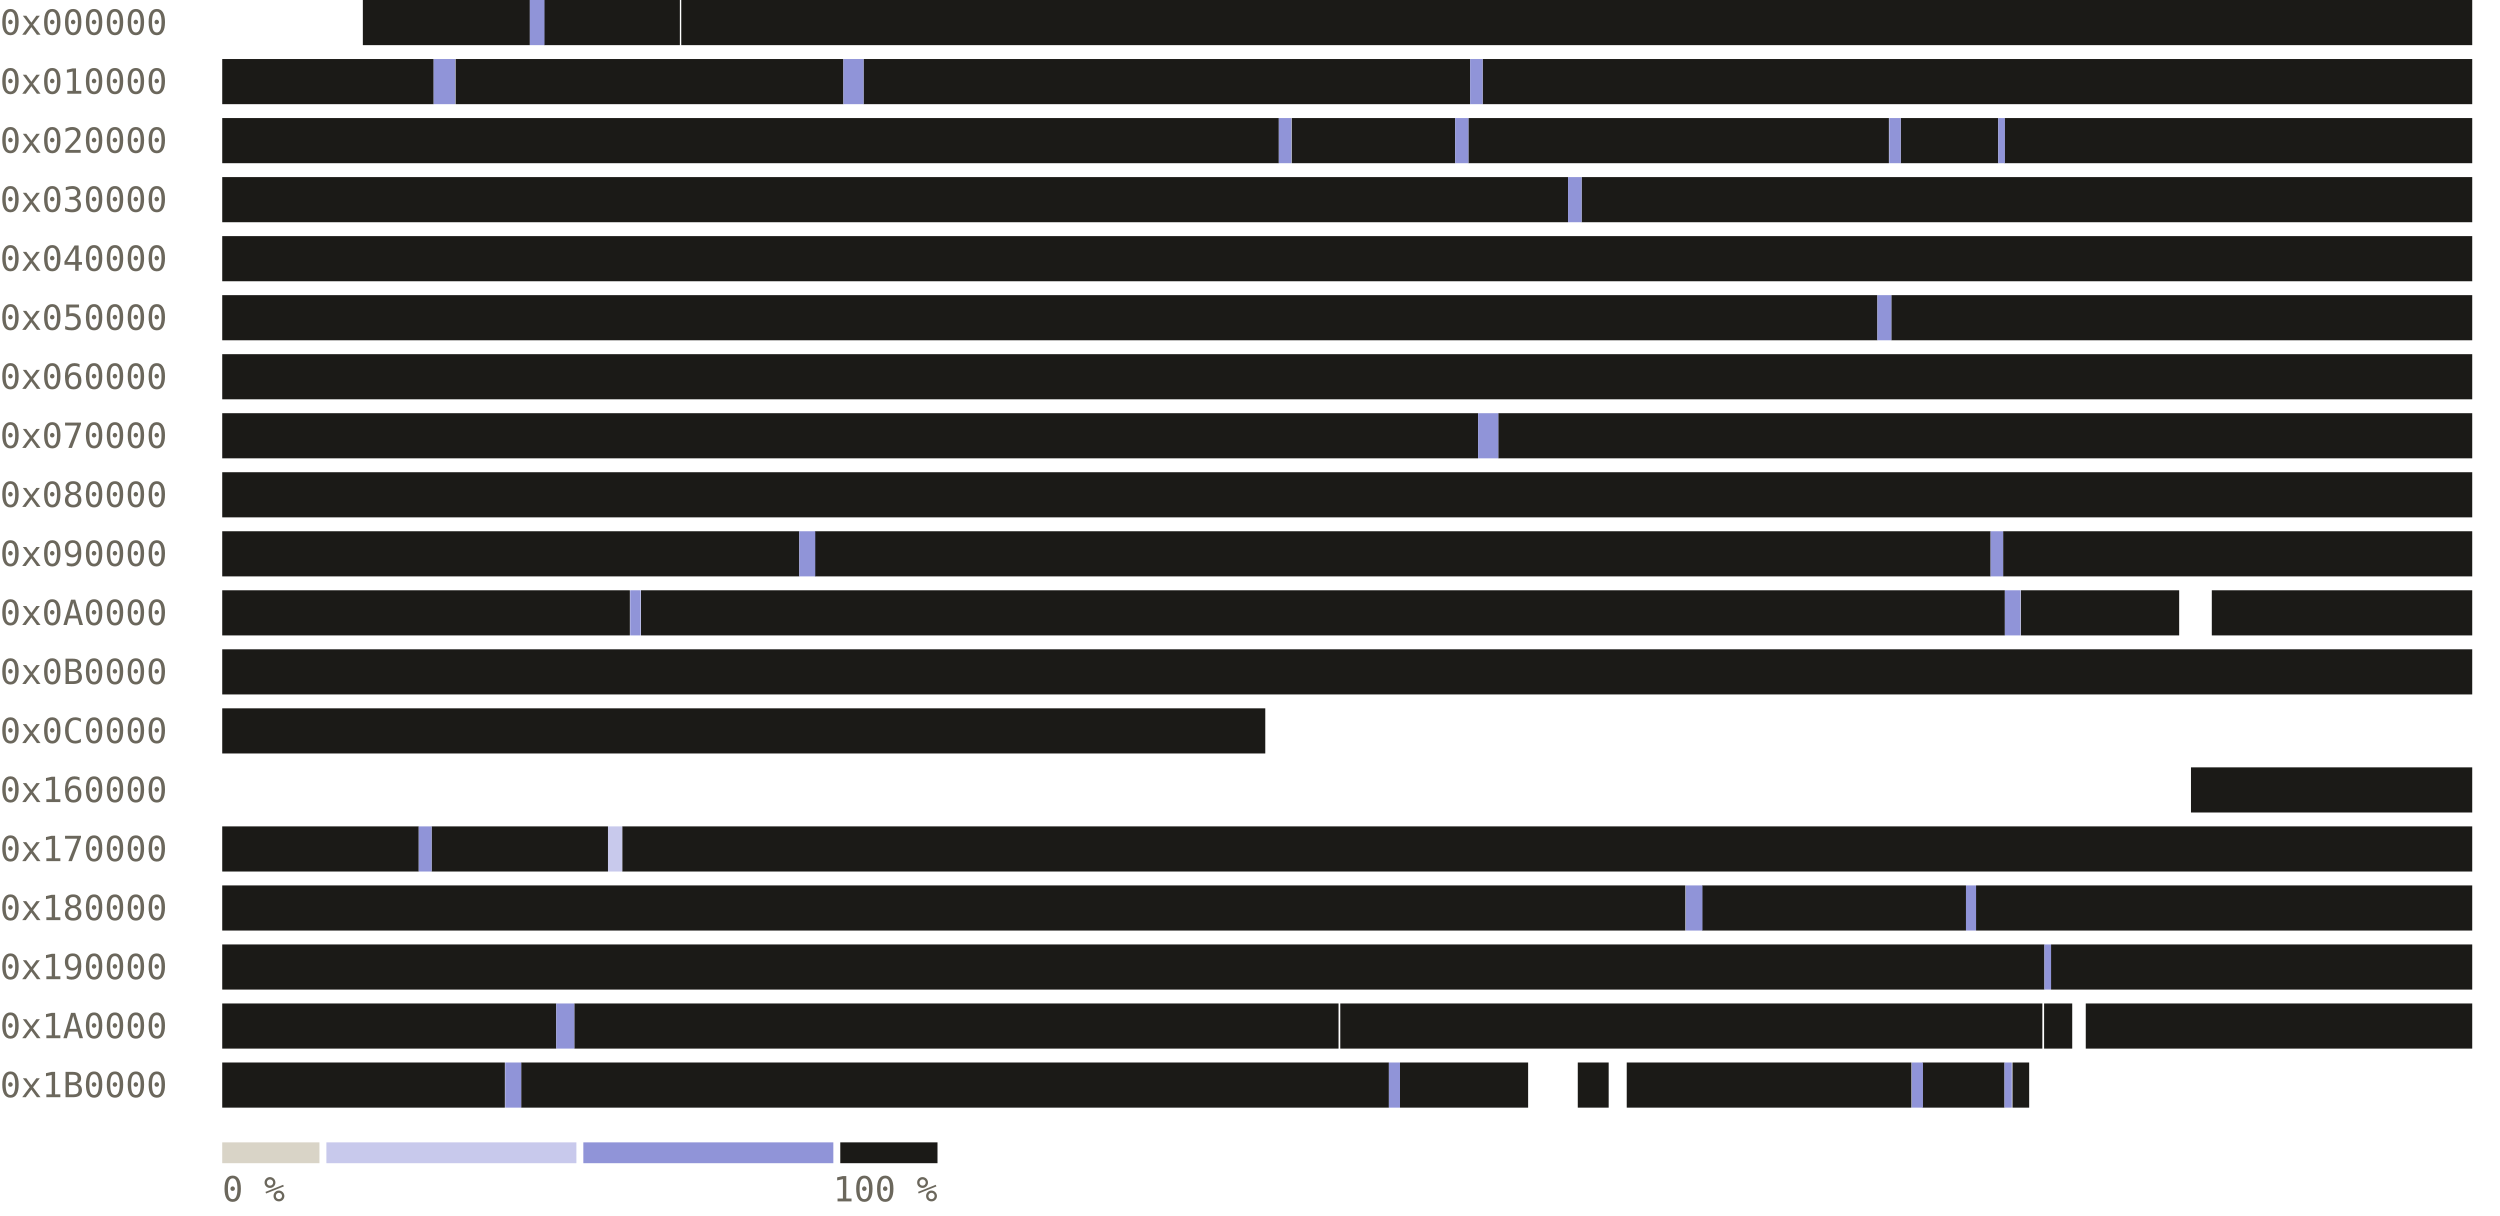
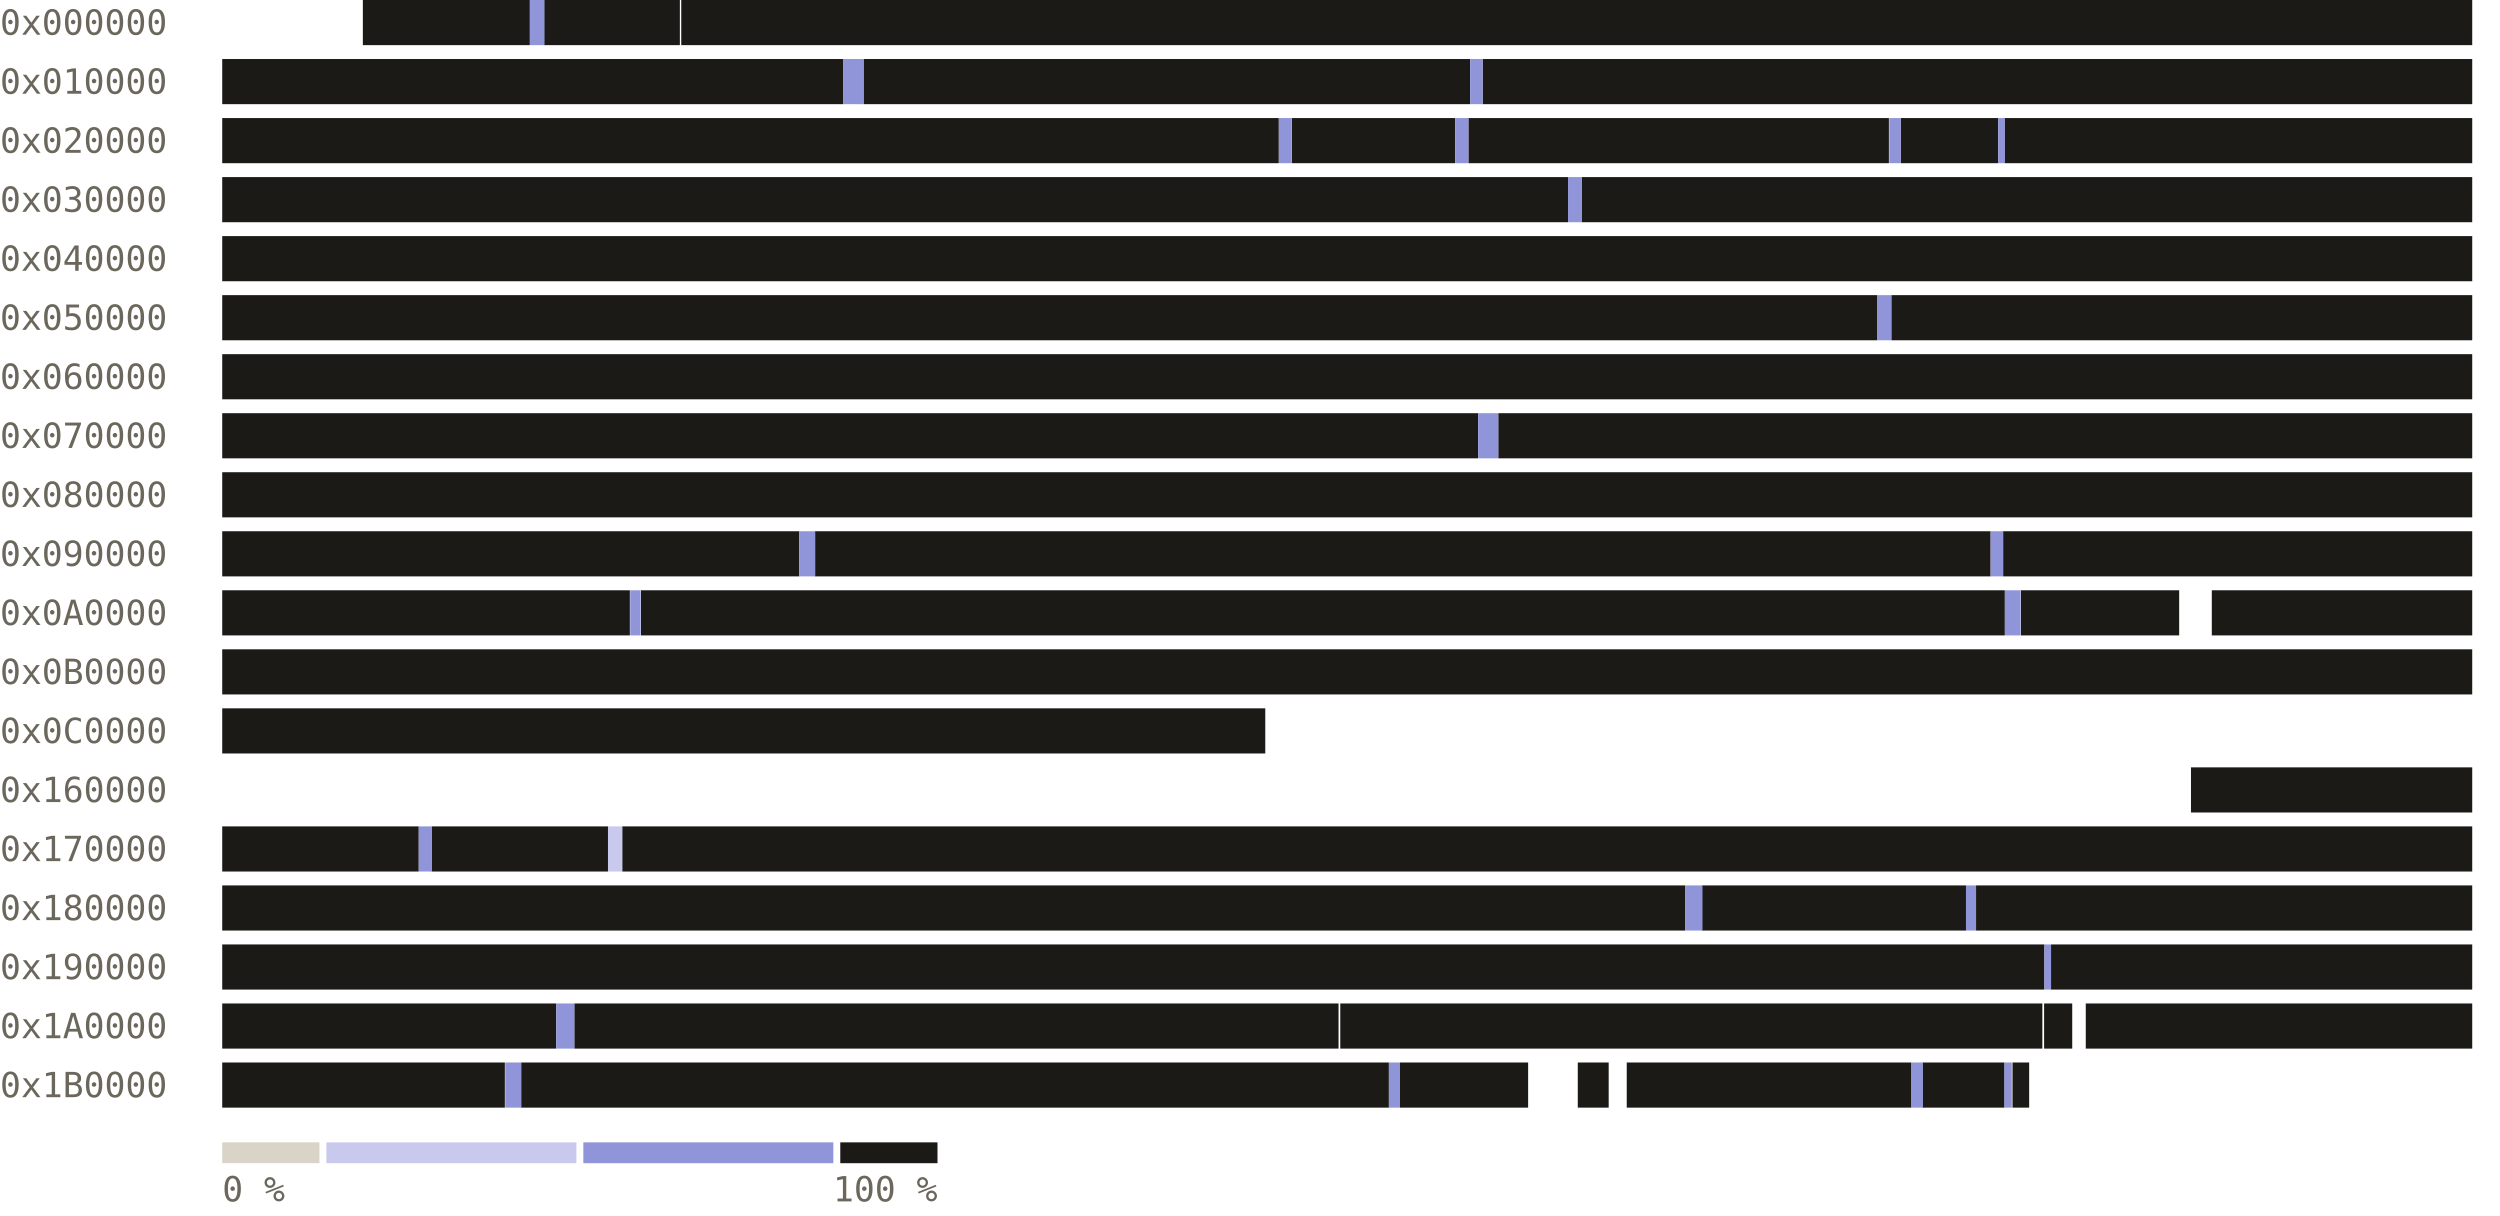
<svg xmlns="http://www.w3.org/2000/svg" viewBox="0 0 720 350" width="720" height="350">
  <style>text{font:10px monospace;fill:#6b675c}.q0{fill:#d9d4c7}.q1{fill:#e3e2f2}.q2{fill:#d6d6ef}.q3{fill:#c8c9ec}.q4{fill:#babce8}.q5{fill:#acafe4}.q6{fill:#9ea2df}.q7{fill:#9094d8}.q8{fill:#8186cf}.q9{fill:#7277c4}.q10{fill:#1b1a17}@media (prefers-color-scheme:dark){text{fill:#a8a293}.q0{fill:#4a463d}.q1{fill:#35375a}.q2{fill:#3c3f66}.q3{fill:#444772}.q4{fill:#4d517f}.q5{fill:#575b8c}.q6{fill:#62669a}.q7{fill:#6e72a8}.q8{fill:#7b7fb6}.q9{fill:#888cc4}.q10{fill:#d6d0bd}}</style>
  <text x="0" y="10">0x000000</text>
  <text x="0" y="27">0x010000</text>
  <text x="0" y="44">0x020000</text>
  <text x="0" y="61">0x030000</text>
  <text x="0" y="78">0x040000</text>
  <text x="0" y="95">0x050000</text>
  <text x="0" y="112">0x060000</text>
  <text x="0" y="129">0x070000</text>
  <text x="0" y="146">0x080000</text>
  <text x="0" y="163">0x090000</text>
  <text x="0" y="180">0x0A0000</text>
  <text x="0" y="197">0x0B0000</text>
  <text x="0" y="214">0x0C0000</text>
  <text x="0" y="231">0x160000</text>
  <text x="0" y="248">0x170000</text>
  <text x="0" y="265">0x180000</text>
  <text x="0" y="282">0x190000</text>
  <text x="0" y="299">0x1A0000</text>
  <text x="0" y="316">0x1B0000</text>
-   <path class="q10" d="M104.5 0h48.1v13h-48.1zM156.7 0h39.1v13h-39.1zM196.2 0h515.8v13h-515.8zM64 17h60.9v13h-60.9zM131.2 17h111.7v13h-111.7zM248.7 17h174.7v13h-174.7zM427 17h285v13h-285zM64 34h304.3v13h-304.3zM372 34h47.1v13h-47.1zM422.9 34h121.1v13h-121.1zM547.4 34h28.1v13h-28.1zM577.3 34h134.7v13h-134.7zM64 51h387.6v13h-387.6zM455.5 51h256.5v13h-256.5zM64 68h648v13h-648zM64 85h476.7v13h-476.7zM544.7 85h167.3v13h-167.3zM64 102h648v13h-648zM64 119h361.7v13h-361.7zM431.5 119h280.5v13h-280.5zM64 136h648v13h-648zM64 153h166.2v13h-166.2zM234.7 153h338.6v13h-338.6zM576.9 153h135.1v13h-135.1zM64 170h117.4v13h-117.4zM184.6 170h392.8v13h-392.8zM582 170h45.6v13h-45.6zM637 170h75v13h-75zM64 187h648v13h-648zM64 204h300.4v13h-300.4zM631 221h81v13h-81zM64 238h56.6v13h-56.6zM124.3 238h50.8v13h-50.8zM179.2 238h532.8v13h-532.8zM64 255h421.4v13h-421.4zM490.2 255h76v13h-76zM569.1 255h142.9v13h-142.9zM64 272h524.8v13h-524.8zM590.7 272h121.3v13h-121.3zM64 289h96.2v13h-96.2zM165.4 289h220.1v13h-220.1zM386 289h202.2v13h-202.2zM588.7 289h8.1v13h-8.1zM600.7 289h111.3v13h-111.3zM64 306h81.4v13h-81.4zM150.1 306h249.9v13h-249.9zM403.2 306h36.9v13h-36.9zM454.4 306h8.9v13h-8.9zM468.5 306h82v13h-82zM553.7 306h23.6v13h-23.6zM579.6 306h4.8v13h-4.8z" />
-   <path class="q7" d="M152.6 0h4.2v13h-4.2zM124.9 17h6.2v13h-6.2zM242.9 17h5.8v13h-5.8zM423.4 17h3.6v13h-3.6zM368.3 34h3.6v13h-3.6zM419.1 34h3.8v13h-3.8zM544.1 34h3.3v13h-3.3zM575.5 34h1.9v13h-1.9zM451.6 51h3.9v13h-3.9zM540.7 85h4v13h-4zM425.7 119h5.8v13h-5.8zM230.2 153h4.6v13h-4.6zM573.3 153h3.6v13h-3.6zM181.5 170h3v13h-3zM577.4 170h4.5v13h-4.5zM120.6 238h3.7v13h-3.7zM485.5 255h4.8v13h-4.8zM566.2 255h2.9v13h-2.9zM588.8 272h1.9v13h-1.9zM160.2 289h5.2v13h-5.2zM145.5 306h4.6v13h-4.6zM400 306h3.2v13h-3.2zM550.6 306h3.2v13h-3.2zM577.3 306h2.1v13h-2.1z" />
+   <path class="q10" d="M104.5 0h48.1v13h-48.1zM156.7 0h39.1v13h-39.1zM196.2 0h515.8v13h-515.8zM64 17h178.9v13h-178.9zM248.7 17h174.7v13h-174.7zM427 17h285v13h-285zM64 34h304.3v13h-304.3zM372 34h47.1v13h-47.1zM422.9 34h121.1v13h-121.1zM547.4 34h28.1v13h-28.1zM577.3 34h134.7v13h-134.7zM64 51h387.6v13h-387.6zM455.5 51h256.5v13h-256.5zM64 68h648v13h-648zM64 85h476.7v13h-476.7zM544.7 85h167.3v13h-167.3zM64 102h648v13h-648zM64 119h361.7v13h-361.7zM431.5 119h280.5v13h-280.5zM64 136h648v13h-648zM64 153h166.2v13h-166.2zM234.7 153h338.6v13h-338.6zM576.9 153h135.1v13h-135.1zM64 170h117.4v13h-117.4zM184.6 170h392.8v13h-392.8zM582 170h45.6v13h-45.6zM637 170h75v13h-75zM64 187h648v13h-648zM64 204h300.4v13h-300.4zM631 221h81v13h-81zM64 238h56.6v13h-56.6zM124.3 238h50.8v13h-50.8zM179.2 238h532.8v13h-532.8zM64 255h421.4v13h-421.4zM490.2 255h76v13h-76zM569.1 255h142.9v13h-142.9zM64 272h524.8v13h-524.8zM590.7 272h121.3v13h-121.3zM64 289h96.2v13h-96.2zM165.4 289h220.1v13h-220.1zM386 289h202.2v13h-202.2zM588.7 289h8.1v13h-8.1zM600.7 289h111.3v13h-111.3zM64 306h81.4v13h-81.4zM150.1 306h249.9v13h-249.9zM403.2 306h36.9v13h-36.9zM454.4 306h8.9v13h-8.9zM468.5 306h82v13h-82zM553.7 306h23.6v13h-23.6zM579.6 306h4.8v13h-4.8z" />
+   <path class="q7" d="M152.6 0h4.2v13h-4.2zM242.9 17h5.8v13h-5.8zM423.4 17h3.6v13h-3.6zM368.3 34h3.6v13h-3.6zM419.1 34h3.8v13h-3.8zM544.1 34h3.3v13h-3.3zM575.5 34h1.9v13h-1.9zM451.6 51h3.9v13h-3.9zM540.7 85h4v13h-4zM425.7 119h5.8v13h-5.8zM230.2 153h4.6v13h-4.6zM573.3 153h3.6v13h-3.6zM181.5 170h3v13h-3zM577.4 170h4.5v13h-4.5zM120.6 238h3.7v13h-3.7zM485.5 255h4.8v13h-4.8zM566.2 255h2.9v13h-2.9zM588.8 272h1.9v13h-1.9zM160.2 289h5.2v13h-5.2zM145.5 306h4.6v13h-4.6zM400 306h3.2v13h-3.2zM550.6 306h3.2v13h-3.2zM577.3 306h2.1v13h-2.1z" />
  <path class="q3" d="M175.1 238h4.1v13h-4.1z" />
  <rect class="q0" x="64" y="329" width="28" height="6" />
  <rect class="q3" x="94" y="329" width="72" height="6" />
  <rect class="q7" x="168" y="329" width="72" height="6" />
  <rect class="q10" x="242" y="329" width="28" height="6" />
  <text x="64" y="346">0 %</text>
  <text x="270" y="346" text-anchor="end">100 %</text>
</svg>
